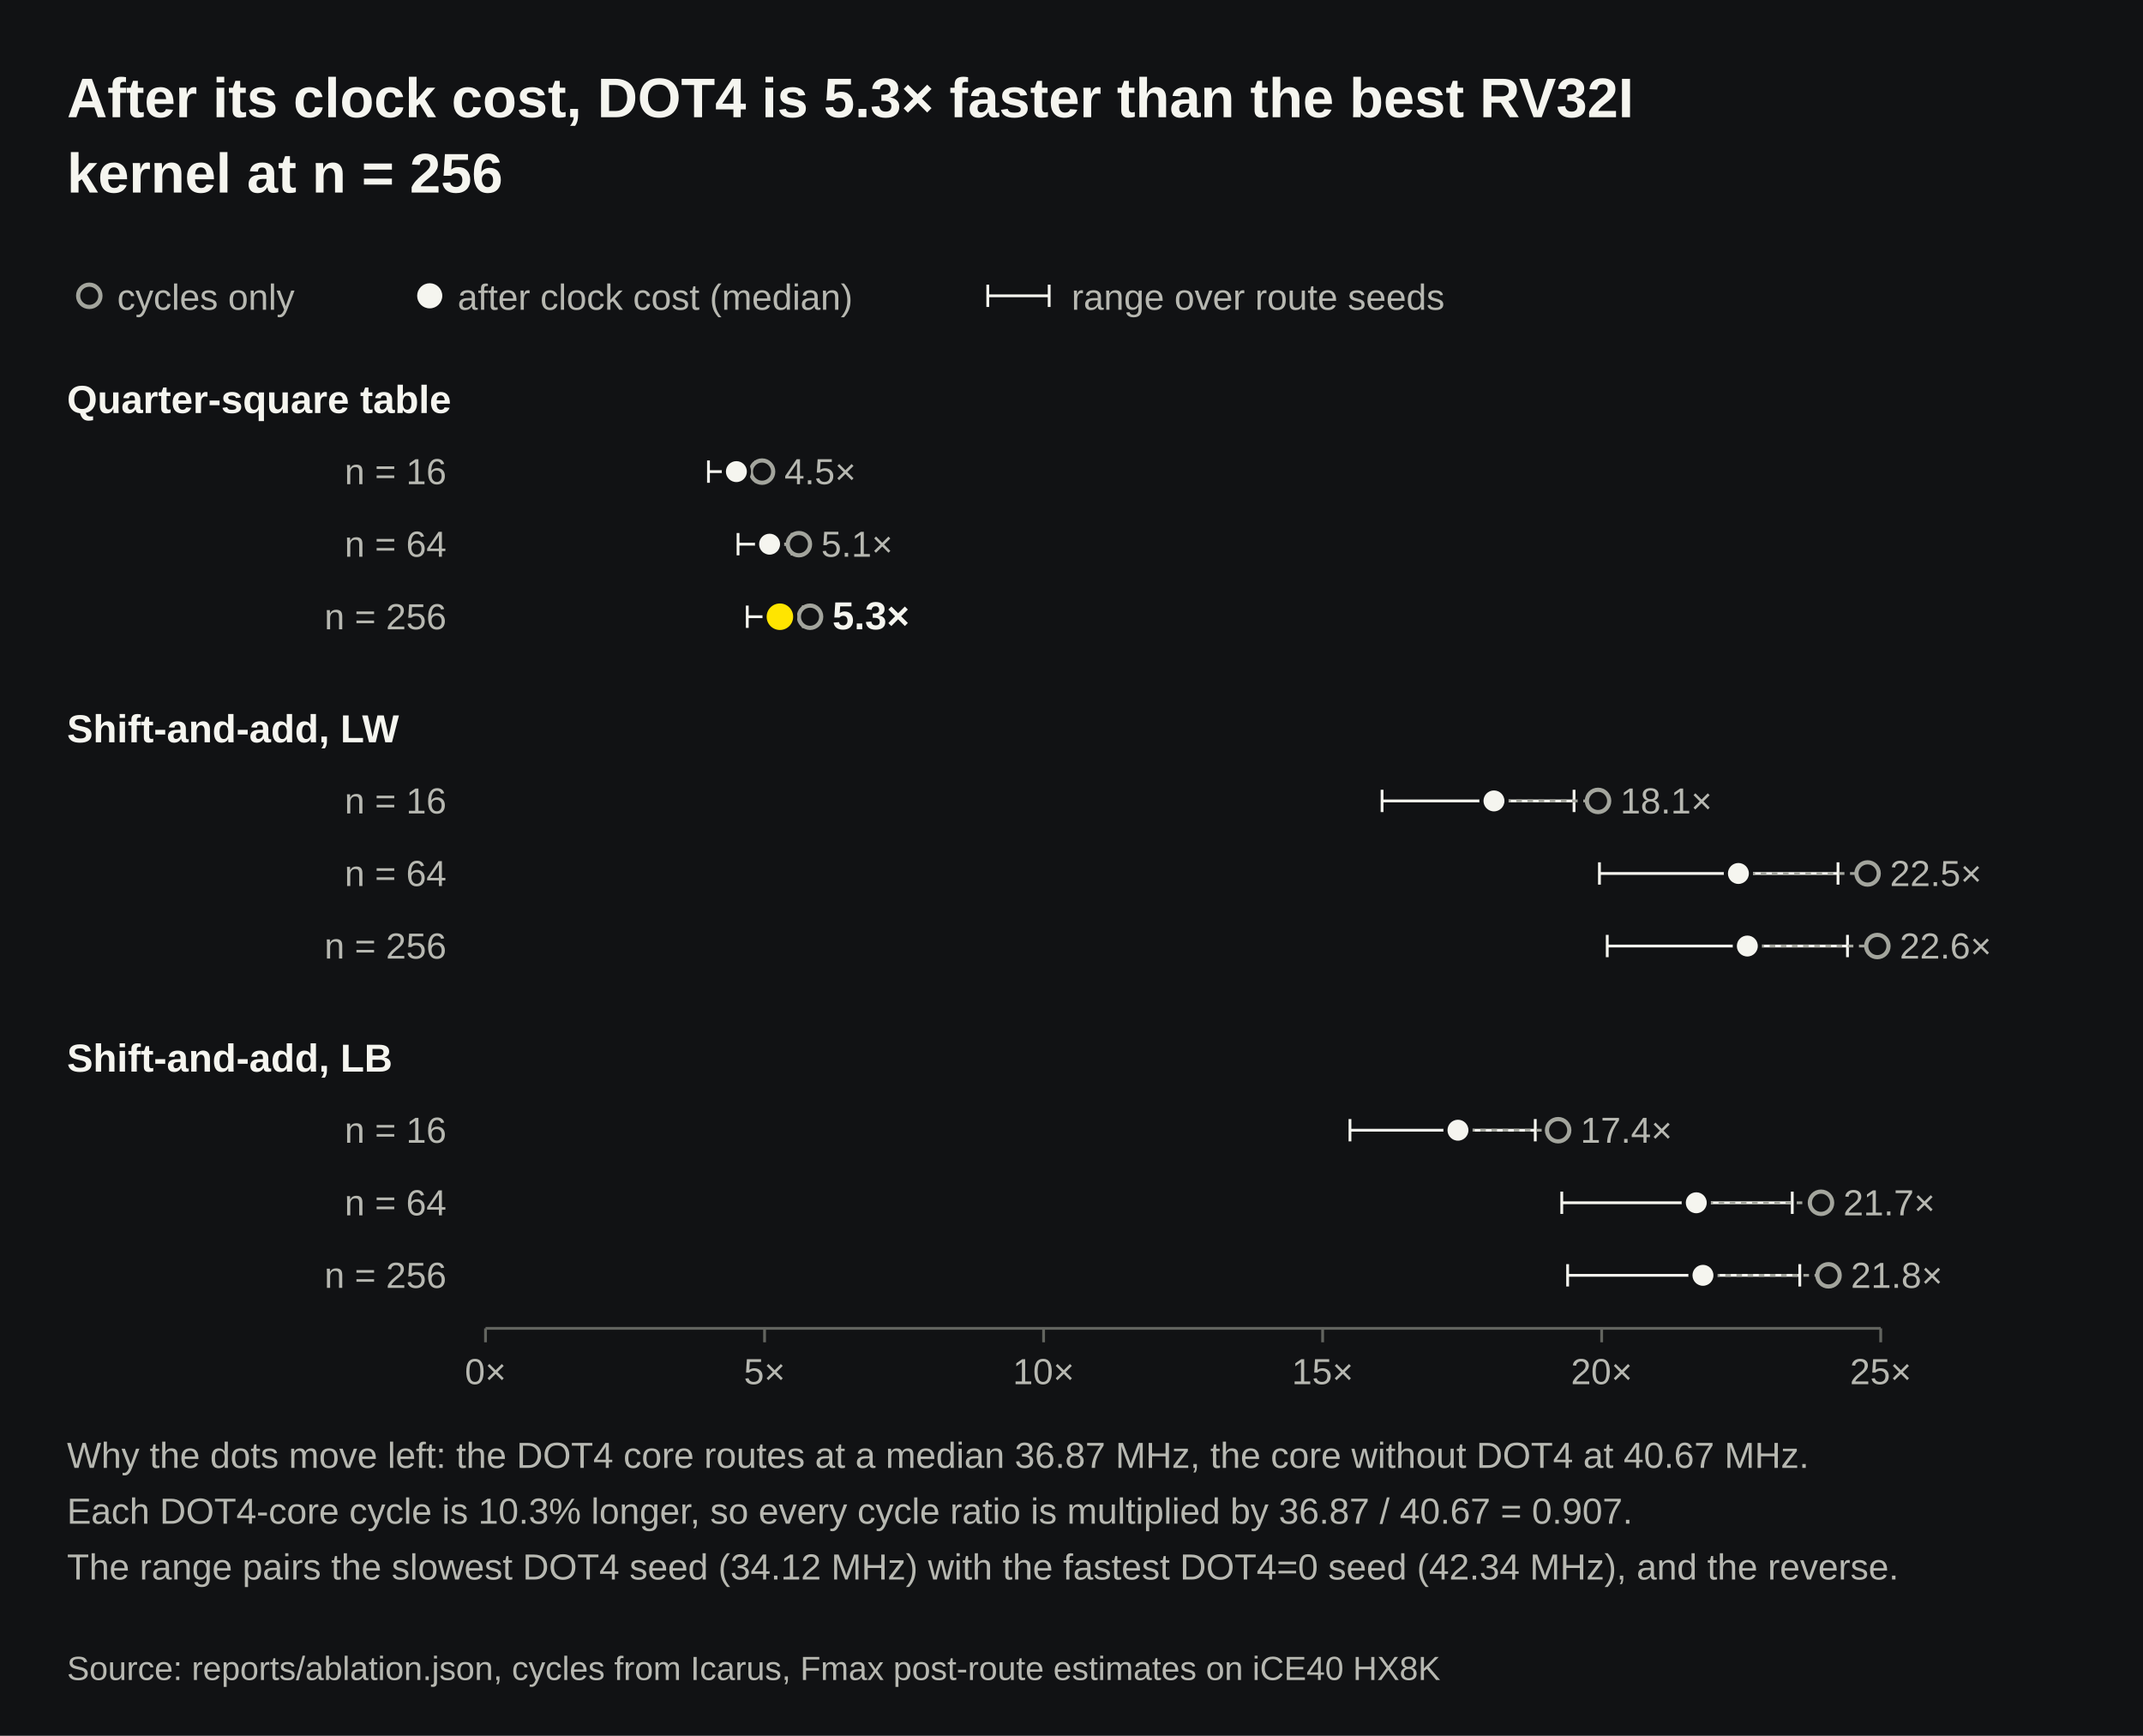
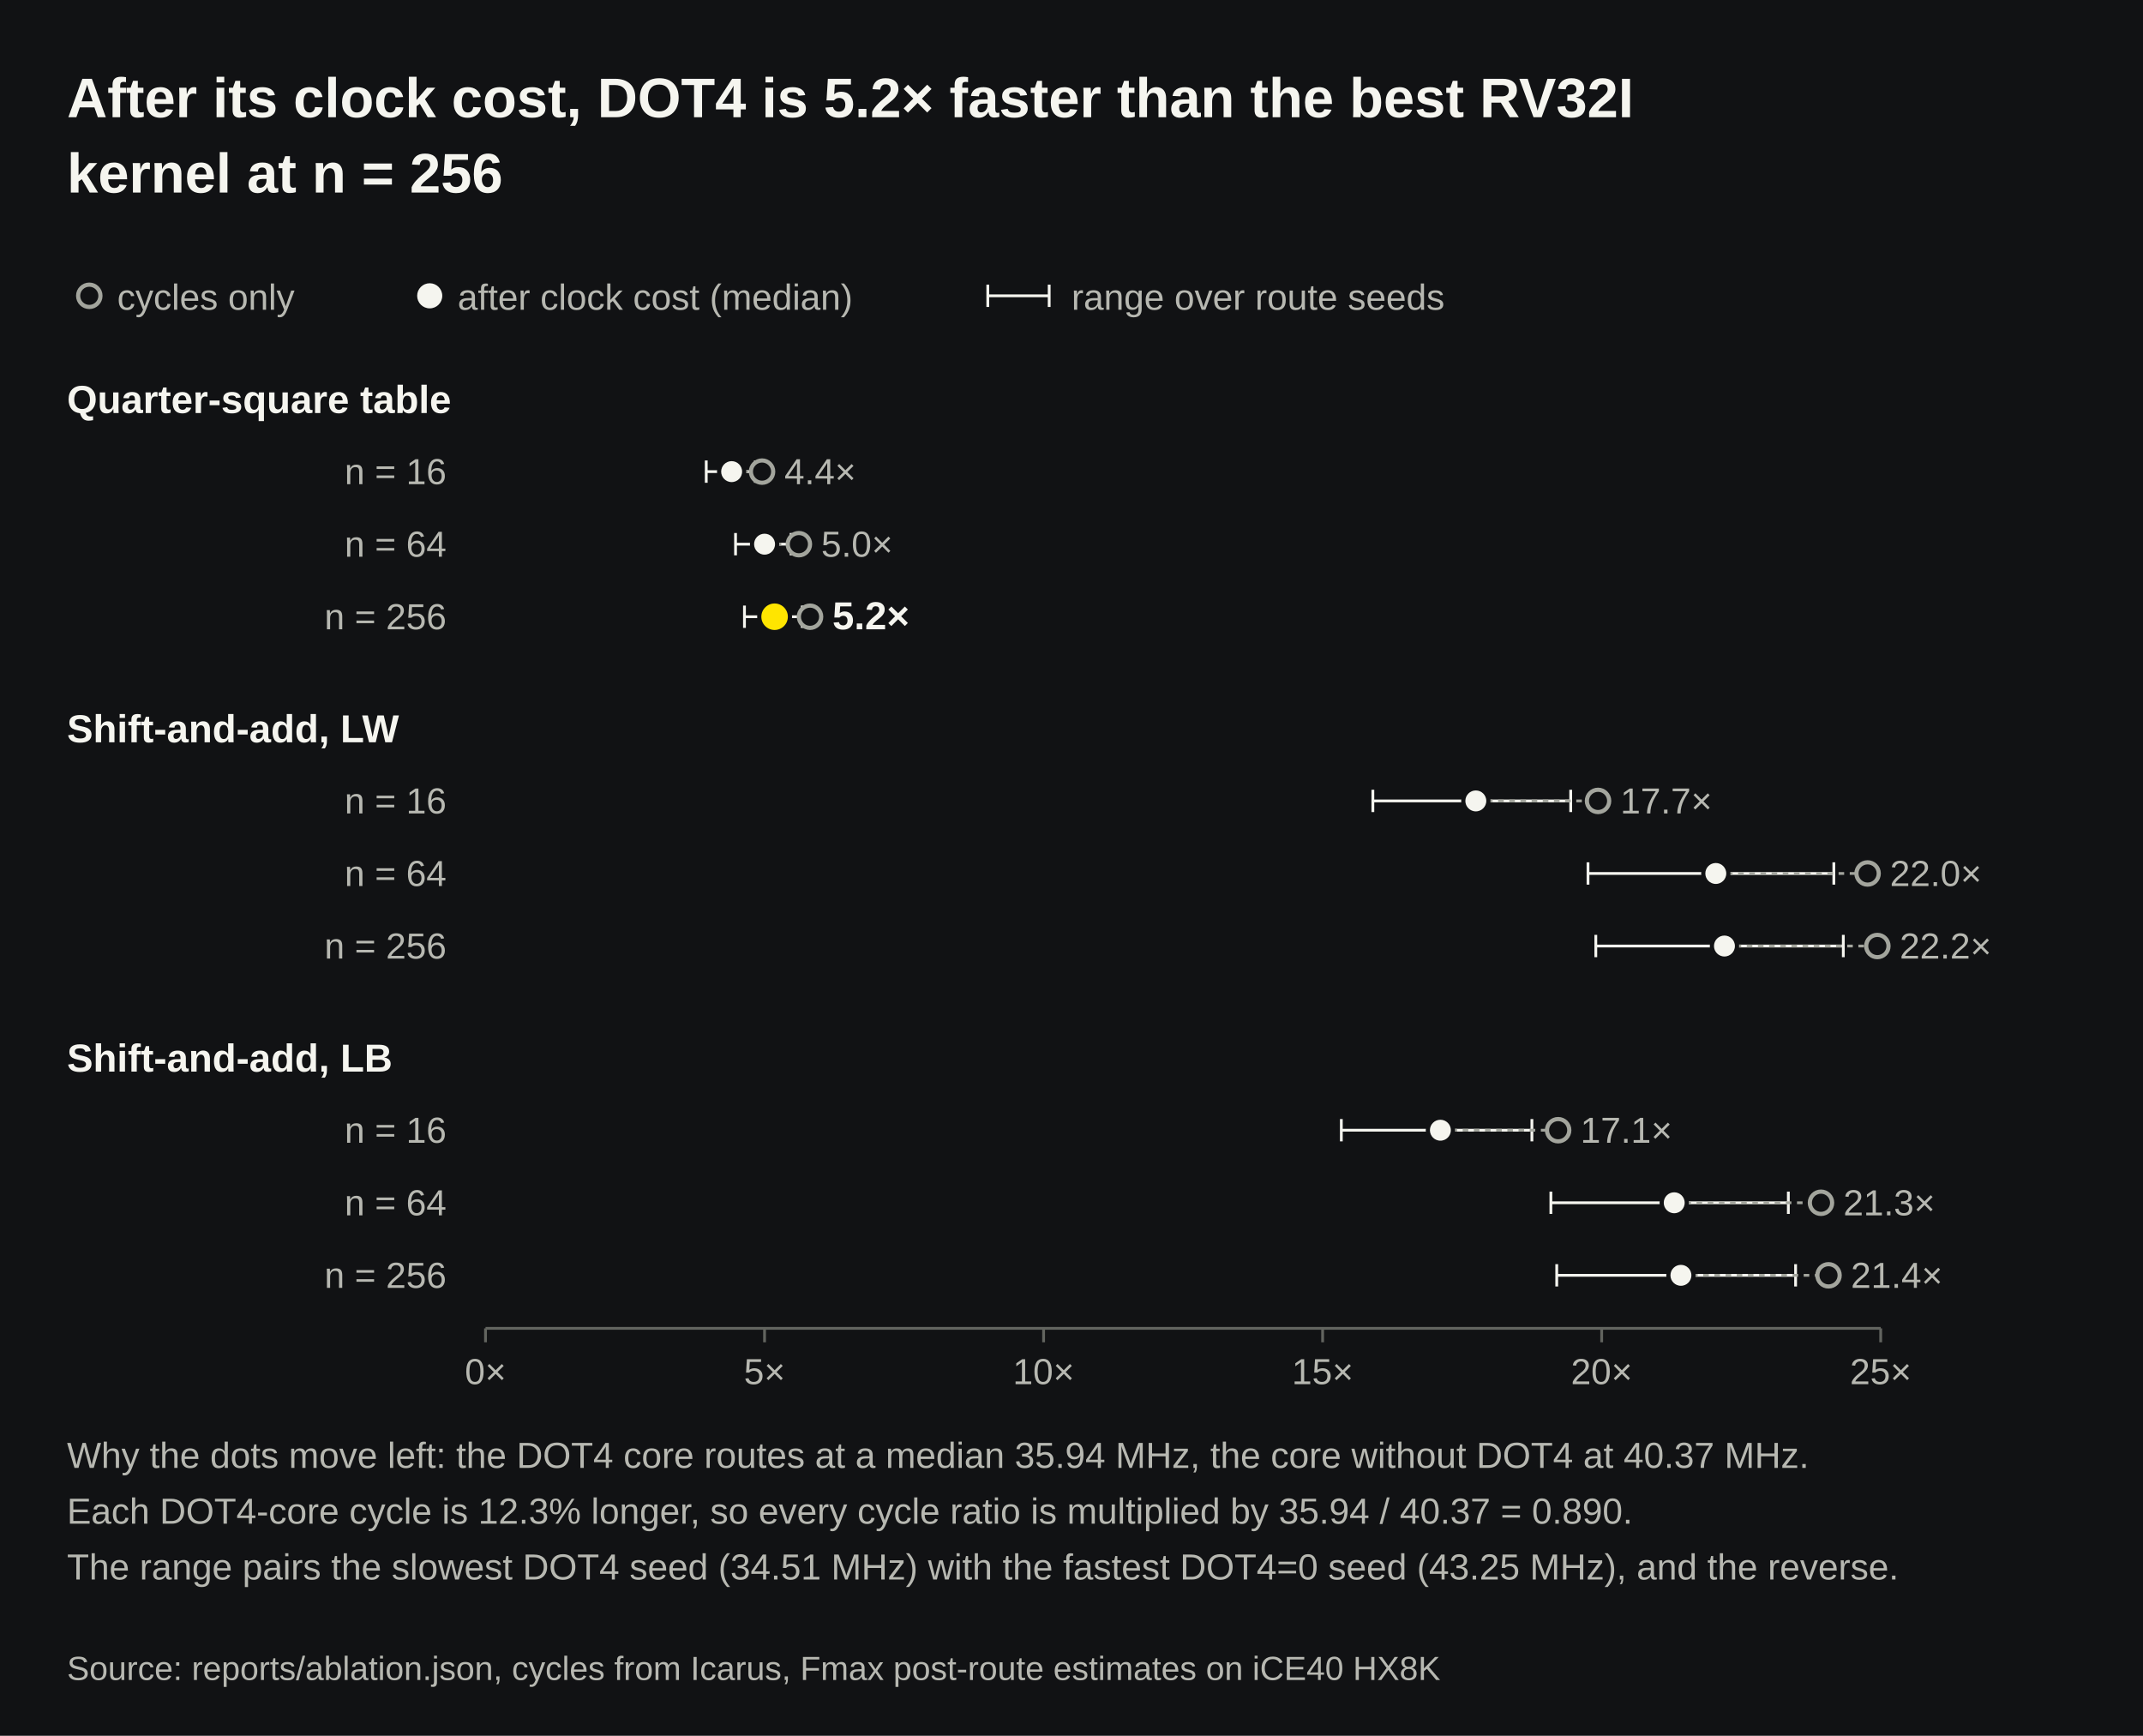
<svg xmlns="http://www.w3.org/2000/svg" viewBox="0 0 768 622" width="768" height="622" role="img" aria-labelledby="speedup-720-t speedup-720-d" font-family="LearningSans, 'IBM Plex Sans', Arial, Helvetica, sans-serif" style="font-variant-numeric:tabular-nums">
  <rect width="768" height="622" fill="#111214" />
-   <text x="24.0" y="42.0" font-size="20" fill="#F5F5EF" text-anchor="start" font-weight="600">After its clock cost, DOT4 is 5.3× faster than the best RV32I</text>
+   <text x="24.0" y="42.0" font-size="20" fill="#F5F5EF" text-anchor="start" font-weight="600">After its clock cost, DOT4 is 5.2× faster than the best RV32I</text>
  <text x="24.0" y="69.0" font-size="20" fill="#F5F5EF" text-anchor="start" font-weight="600">kernel at n = 256</text>
  <g transform="translate(24,92)">
    <circle cx="8" cy="14" r="4" fill="none" stroke="#A3A59D" stroke-width="1.5" />
    <text x="18.0" y="19.0" font-size="13" fill="#B7B8B1" text-anchor="start">cycles only</text>
    <circle cx="130" cy="14" r="4.5" fill="#F5F5EF" />
    <text x="140.0" y="19.0" font-size="13" fill="#B7B8B1" text-anchor="start">after clock cost (median)</text>
    <line x1="330.0" y1="14.0" x2="352.0" y2="14.0" stroke="#F5F5EF" stroke-width="1" />
    <line x1="330.0" y1="10.0" x2="330.0" y2="18.0" stroke="#F5F5EF" stroke-width="1" />
    <line x1="352.0" y1="10.0" x2="352.0" y2="18.0" stroke="#F5F5EF" stroke-width="1" />
    <text x="360.0" y="19.0" font-size="13" fill="#B7B8B1" text-anchor="start">range over route seeds</text>
    <text x="0.0" y="56.0" font-size="14" fill="#F5F5EF" text-anchor="start" font-weight="600">Quarter-square table</text>
    <text x="136.0" y="81.5" font-size="13" fill="#B7B8B1" text-anchor="end">n = 16</text>
    <g>
      <rect x="150.0" y="64.0" width="500.0" height="26" fill="transparent" />
-       <line x1="229.9" y1="77.0" x2="247.0" y2="77.0" stroke="#F5F5EF" stroke-width="1" />
-       <line x1="229.9" y1="73.0" x2="229.9" y2="81.0" stroke="#F5F5EF" stroke-width="1" />
-       <line x1="247.0" y1="73.0" x2="247.0" y2="81.0" stroke="#F5F5EF" stroke-width="1" />
-       <line x1="239.9" y1="77.0" x2="249.1" y2="77.0" stroke="#A3A59D" stroke-width="1" stroke-dasharray="2 2" />
+       <line x1="229.1" y1="77.0" x2="246.7" y2="77.0" stroke="#F5F5EF" stroke-width="1" />
+       <line x1="229.1" y1="73.0" x2="229.1" y2="81.0" stroke="#F5F5EF" stroke-width="1" />
+       <line x1="246.7" y1="73.0" x2="246.7" y2="81.0" stroke="#F5F5EF" stroke-width="1" />
+       <line x1="238.2" y1="77.0" x2="249.1" y2="77.0" stroke="#A3A59D" stroke-width="1" stroke-dasharray="2 2" />
      <circle cx="249.1" cy="77.0" r="4" fill="#111214" stroke="#A3A59D" stroke-width="1.5" />
-       <circle cx="239.9" cy="77.0" r="4.5" fill="#F5F5EF" stroke="#111214" stroke-width="1.5" />
+       <circle cx="238.2" cy="77.0" r="4.5" fill="#F5F5EF" stroke="#111214" stroke-width="1.5" />
    </g>
-     <text x="257.1" y="81.5" font-size="13" fill="#B7B8B1" text-anchor="start">4.5×</text>
+     <text x="257.1" y="81.5" font-size="13" fill="#B7B8B1" text-anchor="start">4.4×</text>
    <text x="136.0" y="107.5" font-size="13" fill="#B7B8B1" text-anchor="end">n = 64</text>
    <g>
      <rect x="150.0" y="90.0" width="500.0" height="26" fill="transparent" />
-       <line x1="240.5" y1="103.0" x2="259.9" y2="103.0" stroke="#F5F5EF" stroke-width="1" />
-       <line x1="240.5" y1="99.0" x2="240.5" y2="107.0" stroke="#F5F5EF" stroke-width="1" />
-       <line x1="259.9" y1="99.0" x2="259.9" y2="107.0" stroke="#F5F5EF" stroke-width="1" />
-       <line x1="251.8" y1="103.0" x2="262.3" y2="103.0" stroke="#A3A59D" stroke-width="1" stroke-dasharray="2 2" />
+       <line x1="239.6" y1="103.0" x2="259.5" y2="103.0" stroke="#F5F5EF" stroke-width="1" />
+       <line x1="239.6" y1="99.0" x2="239.6" y2="107.0" stroke="#F5F5EF" stroke-width="1" />
+       <line x1="259.5" y1="99.0" x2="259.5" y2="107.0" stroke="#F5F5EF" stroke-width="1" />
+       <line x1="250.0" y1="103.0" x2="262.3" y2="103.0" stroke="#A3A59D" stroke-width="1" stroke-dasharray="2 2" />
      <circle cx="262.3" cy="103.0" r="4" fill="#111214" stroke="#A3A59D" stroke-width="1.5" />
-       <circle cx="251.8" cy="103.0" r="4.5" fill="#F5F5EF" stroke="#111214" stroke-width="1.5" />
+       <circle cx="250.0" cy="103.0" r="4.5" fill="#F5F5EF" stroke="#111214" stroke-width="1.5" />
    </g>
-     <text x="270.3" y="107.5" font-size="13" fill="#B7B8B1" text-anchor="start">5.1×</text>
+     <text x="270.3" y="107.5" font-size="13" fill="#B7B8B1" text-anchor="start">5.0×</text>
    <text x="136.0" y="133.5" font-size="13" fill="#B7B8B1" text-anchor="end">n = 256</text>
    <g>
      <rect x="150.0" y="116.0" width="500.0" height="26" fill="transparent" />
-       <line x1="243.8" y1="129.0" x2="263.9" y2="129.0" stroke="#F5F5EF" stroke-width="1" />
-       <line x1="243.8" y1="125.0" x2="243.8" y2="133.0" stroke="#F5F5EF" stroke-width="1" />
-       <line x1="263.9" y1="125.0" x2="263.9" y2="133.0" stroke="#F5F5EF" stroke-width="1" />
-       <line x1="255.5" y1="129.0" x2="266.3" y2="129.0" stroke="#A3A59D" stroke-width="1" stroke-dasharray="2 2" />
+       <line x1="242.8" y1="129.0" x2="263.5" y2="129.0" stroke="#F5F5EF" stroke-width="1" />
+       <line x1="242.8" y1="125.0" x2="242.8" y2="133.0" stroke="#F5F5EF" stroke-width="1" />
+       <line x1="263.5" y1="125.0" x2="263.5" y2="133.0" stroke="#F5F5EF" stroke-width="1" />
+       <line x1="253.6" y1="129.0" x2="266.3" y2="129.0" stroke="#A3A59D" stroke-width="1" stroke-dasharray="2 2" />
      <circle cx="266.3" cy="129.0" r="4" fill="#111214" stroke="#A3A59D" stroke-width="1.5" />
-       <circle cx="255.5" cy="129.0" r="5.5" fill="#FFE500" stroke="#111214" stroke-width="1.5" />
+       <circle cx="253.6" cy="129.0" r="5.5" fill="#FFE500" stroke="#111214" stroke-width="1.5" />
    </g>
-     <text x="274.3" y="133.5" font-size="14" fill="#F5F5EF" text-anchor="start" font-weight="600">5.3×</text>
+     <text x="274.3" y="133.5" font-size="14" fill="#F5F5EF" text-anchor="start" font-weight="600">5.2×</text>
    <text x="0.0" y="174.0" font-size="14" fill="#F5F5EF" text-anchor="start" font-weight="600">Shift-and-add, LW</text>
    <text x="136.0" y="199.5" font-size="13" fill="#B7B8B1" text-anchor="end">n = 16</text>
    <g>
      <rect x="150.0" y="182.0" width="500.0" height="26" fill="transparent" />
-       <line x1="471.3" y1="195.0" x2="540.1" y2="195.0" stroke="#F5F5EF" stroke-width="1" />
-       <line x1="471.3" y1="191.0" x2="471.3" y2="199.0" stroke="#F5F5EF" stroke-width="1" />
-       <line x1="540.1" y1="191.0" x2="540.1" y2="199.0" stroke="#F5F5EF" stroke-width="1" />
-       <line x1="511.4" y1="195.0" x2="548.7" y2="195.0" stroke="#A3A59D" stroke-width="1" stroke-dasharray="2 2" />
+       <line x1="468.0" y1="195.0" x2="538.9" y2="195.0" stroke="#F5F5EF" stroke-width="1" />
+       <line x1="468.0" y1="191.0" x2="468.0" y2="199.0" stroke="#F5F5EF" stroke-width="1" />
+       <line x1="538.9" y1="191.0" x2="538.9" y2="199.0" stroke="#F5F5EF" stroke-width="1" />
+       <line x1="504.9" y1="195.0" x2="548.7" y2="195.0" stroke="#A3A59D" stroke-width="1" stroke-dasharray="2 2" />
      <circle cx="548.7" cy="195.0" r="4" fill="#111214" stroke="#A3A59D" stroke-width="1.5" />
-       <circle cx="511.4" cy="195.0" r="4.5" fill="#F5F5EF" stroke="#111214" stroke-width="1.5" />
+       <circle cx="504.9" cy="195.0" r="4.5" fill="#F5F5EF" stroke="#111214" stroke-width="1.5" />
    </g>
-     <text x="556.7" y="199.5" font-size="13" fill="#B7B8B1" text-anchor="start">18.1×</text>
+     <text x="556.7" y="199.5" font-size="13" fill="#B7B8B1" text-anchor="start">17.7×</text>
    <text x="136.0" y="225.5" font-size="13" fill="#B7B8B1" text-anchor="end">n = 64</text>
    <g>
      <rect x="150.0" y="208.0" width="500.0" height="26" fill="transparent" />
-       <line x1="549.2" y1="221.0" x2="634.7" y2="221.0" stroke="#F5F5EF" stroke-width="1" />
-       <line x1="549.2" y1="217.0" x2="549.2" y2="225.0" stroke="#F5F5EF" stroke-width="1" />
-       <line x1="634.7" y1="217.0" x2="634.7" y2="225.0" stroke="#F5F5EF" stroke-width="1" />
-       <line x1="599.0" y1="221.0" x2="645.3" y2="221.0" stroke="#A3A59D" stroke-width="1" stroke-dasharray="2 2" />
+       <line x1="545.1" y1="221.0" x2="633.2" y2="221.0" stroke="#F5F5EF" stroke-width="1" />
+       <line x1="545.1" y1="217.0" x2="545.1" y2="225.0" stroke="#F5F5EF" stroke-width="1" />
+       <line x1="633.2" y1="217.0" x2="633.2" y2="225.0" stroke="#F5F5EF" stroke-width="1" />
+       <line x1="590.9" y1="221.0" x2="645.3" y2="221.0" stroke="#A3A59D" stroke-width="1" stroke-dasharray="2 2" />
      <circle cx="645.3" cy="221.0" r="4" fill="#111214" stroke="#A3A59D" stroke-width="1.5" />
-       <circle cx="599.0" cy="221.0" r="4.5" fill="#F5F5EF" stroke="#111214" stroke-width="1.5" />
+       <circle cx="590.9" cy="221.0" r="4.5" fill="#F5F5EF" stroke="#111214" stroke-width="1.5" />
    </g>
-     <text x="653.3" y="225.5" font-size="13" fill="#B7B8B1" text-anchor="start">22.5×</text>
+     <text x="653.3" y="225.5" font-size="13" fill="#B7B8B1" text-anchor="start">22.0×</text>
    <text x="136.0" y="251.5" font-size="13" fill="#B7B8B1" text-anchor="end">n = 256</text>
    <g>
      <rect x="150.0" y="234.0" width="500.0" height="26" fill="transparent" />
-       <line x1="552.0" y1="247.0" x2="638.1" y2="247.0" stroke="#F5F5EF" stroke-width="1" />
-       <line x1="552.0" y1="243.0" x2="552.0" y2="251.0" stroke="#F5F5EF" stroke-width="1" />
-       <line x1="638.1" y1="243.0" x2="638.1" y2="251.0" stroke="#F5F5EF" stroke-width="1" />
-       <line x1="602.2" y1="247.0" x2="648.8" y2="247.0" stroke="#A3A59D" stroke-width="1" stroke-dasharray="2 2" />
+       <line x1="547.9" y1="247.0" x2="636.6" y2="247.0" stroke="#F5F5EF" stroke-width="1" />
+       <line x1="547.9" y1="243.0" x2="547.9" y2="251.0" stroke="#F5F5EF" stroke-width="1" />
+       <line x1="636.6" y1="243.0" x2="636.6" y2="251.0" stroke="#F5F5EF" stroke-width="1" />
+       <line x1="594.0" y1="247.0" x2="648.8" y2="247.0" stroke="#A3A59D" stroke-width="1" stroke-dasharray="2 2" />
      <circle cx="648.8" cy="247.0" r="4" fill="#111214" stroke="#A3A59D" stroke-width="1.5" />
-       <circle cx="602.2" cy="247.0" r="4.5" fill="#F5F5EF" stroke="#111214" stroke-width="1.5" />
+       <circle cx="594.0" cy="247.0" r="4.5" fill="#F5F5EF" stroke="#111214" stroke-width="1.5" />
    </g>
-     <text x="656.8" y="251.5" font-size="13" fill="#B7B8B1" text-anchor="start">22.6×</text>
+     <text x="656.8" y="251.5" font-size="13" fill="#B7B8B1" text-anchor="start">22.2×</text>
    <text x="0.0" y="292.0" font-size="14" fill="#F5F5EF" text-anchor="start" font-weight="600">Shift-and-add, LB</text>
    <text x="136.0" y="317.5" font-size="13" fill="#B7B8B1" text-anchor="end">n = 16</text>
    <g>
      <rect x="150.0" y="300.0" width="500.0" height="26" fill="transparent" />
-       <line x1="459.8" y1="313.0" x2="526.2" y2="313.0" stroke="#F5F5EF" stroke-width="1" />
-       <line x1="459.8" y1="309.0" x2="459.8" y2="317.0" stroke="#F5F5EF" stroke-width="1" />
-       <line x1="526.2" y1="309.0" x2="526.2" y2="317.0" stroke="#F5F5EF" stroke-width="1" />
-       <line x1="498.5" y1="313.0" x2="534.4" y2="313.0" stroke="#A3A59D" stroke-width="1" stroke-dasharray="2 2" />
+       <line x1="456.7" y1="313.0" x2="525.0" y2="313.0" stroke="#F5F5EF" stroke-width="1" />
+       <line x1="456.7" y1="309.0" x2="456.7" y2="317.0" stroke="#F5F5EF" stroke-width="1" />
+       <line x1="525.0" y1="309.0" x2="525.0" y2="317.0" stroke="#F5F5EF" stroke-width="1" />
+       <line x1="492.2" y1="313.0" x2="534.4" y2="313.0" stroke="#A3A59D" stroke-width="1" stroke-dasharray="2 2" />
      <circle cx="534.4" cy="313.0" r="4" fill="#111214" stroke="#A3A59D" stroke-width="1.5" />
-       <circle cx="498.5" cy="313.0" r="4.5" fill="#F5F5EF" stroke="#111214" stroke-width="1.5" />
+       <circle cx="492.2" cy="313.0" r="4.5" fill="#F5F5EF" stroke="#111214" stroke-width="1.5" />
    </g>
-     <text x="542.4" y="317.5" font-size="13" fill="#B7B8B1" text-anchor="start">17.4×</text>
+     <text x="542.4" y="317.5" font-size="13" fill="#B7B8B1" text-anchor="start">17.1×</text>
    <text x="136.0" y="343.5" font-size="13" fill="#B7B8B1" text-anchor="end">n = 64</text>
    <g>
      <rect x="150.0" y="326.0" width="500.0" height="26" fill="transparent" />
-       <line x1="535.7" y1="339.0" x2="618.3" y2="339.0" stroke="#F5F5EF" stroke-width="1" />
-       <line x1="535.7" y1="335.0" x2="535.7" y2="343.0" stroke="#F5F5EF" stroke-width="1" />
-       <line x1="618.3" y1="335.0" x2="618.3" y2="343.0" stroke="#F5F5EF" stroke-width="1" />
-       <line x1="583.9" y1="339.0" x2="628.6" y2="339.0" stroke="#A3A59D" stroke-width="1" stroke-dasharray="2 2" />
+       <line x1="531.8" y1="339.0" x2="616.9" y2="339.0" stroke="#F5F5EF" stroke-width="1" />
+       <line x1="531.8" y1="335.0" x2="531.8" y2="343.0" stroke="#F5F5EF" stroke-width="1" />
+       <line x1="616.9" y1="335.0" x2="616.9" y2="343.0" stroke="#F5F5EF" stroke-width="1" />
+       <line x1="576.0" y1="339.0" x2="628.6" y2="339.0" stroke="#A3A59D" stroke-width="1" stroke-dasharray="2 2" />
      <circle cx="628.6" cy="339.0" r="4" fill="#111214" stroke="#A3A59D" stroke-width="1.5" />
-       <circle cx="583.9" cy="339.0" r="4.5" fill="#F5F5EF" stroke="#111214" stroke-width="1.5" />
+       <circle cx="576.0" cy="339.0" r="4.5" fill="#F5F5EF" stroke="#111214" stroke-width="1.5" />
    </g>
-     <text x="636.6" y="343.5" font-size="13" fill="#B7B8B1" text-anchor="start">21.7×</text>
+     <text x="636.6" y="343.5" font-size="13" fill="#B7B8B1" text-anchor="start">21.3×</text>
    <text x="136.0" y="369.5" font-size="13" fill="#B7B8B1" text-anchor="end">n = 256</text>
    <g>
      <rect x="150.0" y="352.0" width="500.0" height="26" fill="transparent" />
-       <line x1="537.8" y1="365.0" x2="621.0" y2="365.0" stroke="#F5F5EF" stroke-width="1" />
-       <line x1="537.8" y1="361.0" x2="537.8" y2="369.0" stroke="#F5F5EF" stroke-width="1" />
-       <line x1="621.0" y1="361.0" x2="621.0" y2="369.0" stroke="#F5F5EF" stroke-width="1" />
-       <line x1="586.3" y1="365.0" x2="631.3" y2="365.0" stroke="#A3A59D" stroke-width="1" stroke-dasharray="2 2" />
+       <line x1="533.9" y1="365.0" x2="619.5" y2="365.0" stroke="#F5F5EF" stroke-width="1" />
+       <line x1="533.9" y1="361.0" x2="533.9" y2="369.0" stroke="#F5F5EF" stroke-width="1" />
+       <line x1="619.5" y1="361.0" x2="619.5" y2="369.0" stroke="#F5F5EF" stroke-width="1" />
+       <line x1="578.4" y1="365.0" x2="631.3" y2="365.0" stroke="#A3A59D" stroke-width="1" stroke-dasharray="2 2" />
      <circle cx="631.3" cy="365.0" r="4" fill="#111214" stroke="#A3A59D" stroke-width="1.5" />
-       <circle cx="586.3" cy="365.0" r="4.5" fill="#F5F5EF" stroke="#111214" stroke-width="1.5" />
+       <circle cx="578.4" cy="365.0" r="4.5" fill="#F5F5EF" stroke="#111214" stroke-width="1.5" />
    </g>
-     <text x="639.3" y="369.5" font-size="13" fill="#B7B8B1" text-anchor="start">21.8×</text>
+     <text x="639.3" y="369.5" font-size="13" fill="#B7B8B1" text-anchor="start">21.4×</text>
    <line x1="150.0" y1="384.0" x2="650.0" y2="384.0" stroke="#62645F" stroke-width="1" />
    <line x1="150.0" y1="384.0" x2="150.0" y2="389.0" stroke="#62645F" stroke-width="1" />
    <text x="150.0" y="404.0" font-size="13" fill="#B7B8B1" text-anchor="middle">0×</text>
    <line x1="250.0" y1="384.0" x2="250.0" y2="389.0" stroke="#62645F" stroke-width="1" />
    <text x="250.0" y="404.0" font-size="13" fill="#B7B8B1" text-anchor="middle">5×</text>
    <line x1="350.0" y1="384.0" x2="350.0" y2="389.0" stroke="#62645F" stroke-width="1" />
    <text x="350.0" y="404.0" font-size="13" fill="#B7B8B1" text-anchor="middle">10×</text>
    <line x1="450.0" y1="384.0" x2="450.0" y2="389.0" stroke="#62645F" stroke-width="1" />
    <text x="450.0" y="404.0" font-size="13" fill="#B7B8B1" text-anchor="middle">15×</text>
    <line x1="550.0" y1="384.0" x2="550.0" y2="389.0" stroke="#62645F" stroke-width="1" />
    <text x="550.0" y="404.0" font-size="13" fill="#B7B8B1" text-anchor="middle">20×</text>
    <line x1="650.0" y1="384.0" x2="650.0" y2="389.0" stroke="#62645F" stroke-width="1" />
    <text x="650.0" y="404.0" font-size="13" fill="#B7B8B1" text-anchor="middle">25×</text>
-     <text x="0.0" y="434.0" font-size="13" fill="#B7B8B1" text-anchor="start">Why the dots move left: the DOT4 core routes at a median 36.87 MHz, the core without DOT4 at 40.67 MHz.</text>
-     <text x="0.0" y="454.0" font-size="13" fill="#B7B8B1" text-anchor="start">Each DOT4-core cycle is 10.3% longer, so every cycle ratio is multiplied by 36.87 / 40.67 = 0.907.</text>
-     <text x="0.0" y="474.0" font-size="13" fill="#B7B8B1" text-anchor="start">The range pairs the slowest DOT4 seed (34.12 MHz) with the fastest DOT4=0 seed (42.34 MHz), and the reverse.</text>
+     <text x="0.0" y="434.0" font-size="13" fill="#B7B8B1" text-anchor="start">Why the dots move left: the DOT4 core routes at a median 35.94 MHz, the core without DOT4 at 40.37 MHz.</text>
+     <text x="0.0" y="454.0" font-size="13" fill="#B7B8B1" text-anchor="start">Each DOT4-core cycle is 12.3% longer, so every cycle ratio is multiplied by 35.94 / 40.37 = 0.890.</text>
+     <text x="0.0" y="474.0" font-size="13" fill="#B7B8B1" text-anchor="start">The range pairs the slowest DOT4 seed (34.51 MHz) with the fastest DOT4=0 seed (43.25 MHz), and the reverse.</text>
  </g>
  <text x="24.0" y="602.0" font-size="12" fill="#B7B8B1" text-anchor="start">Source: reports/ablation.json, cycles from Icarus, Fmax post-route estimates on iCE40 HX8K</text>
</svg>
